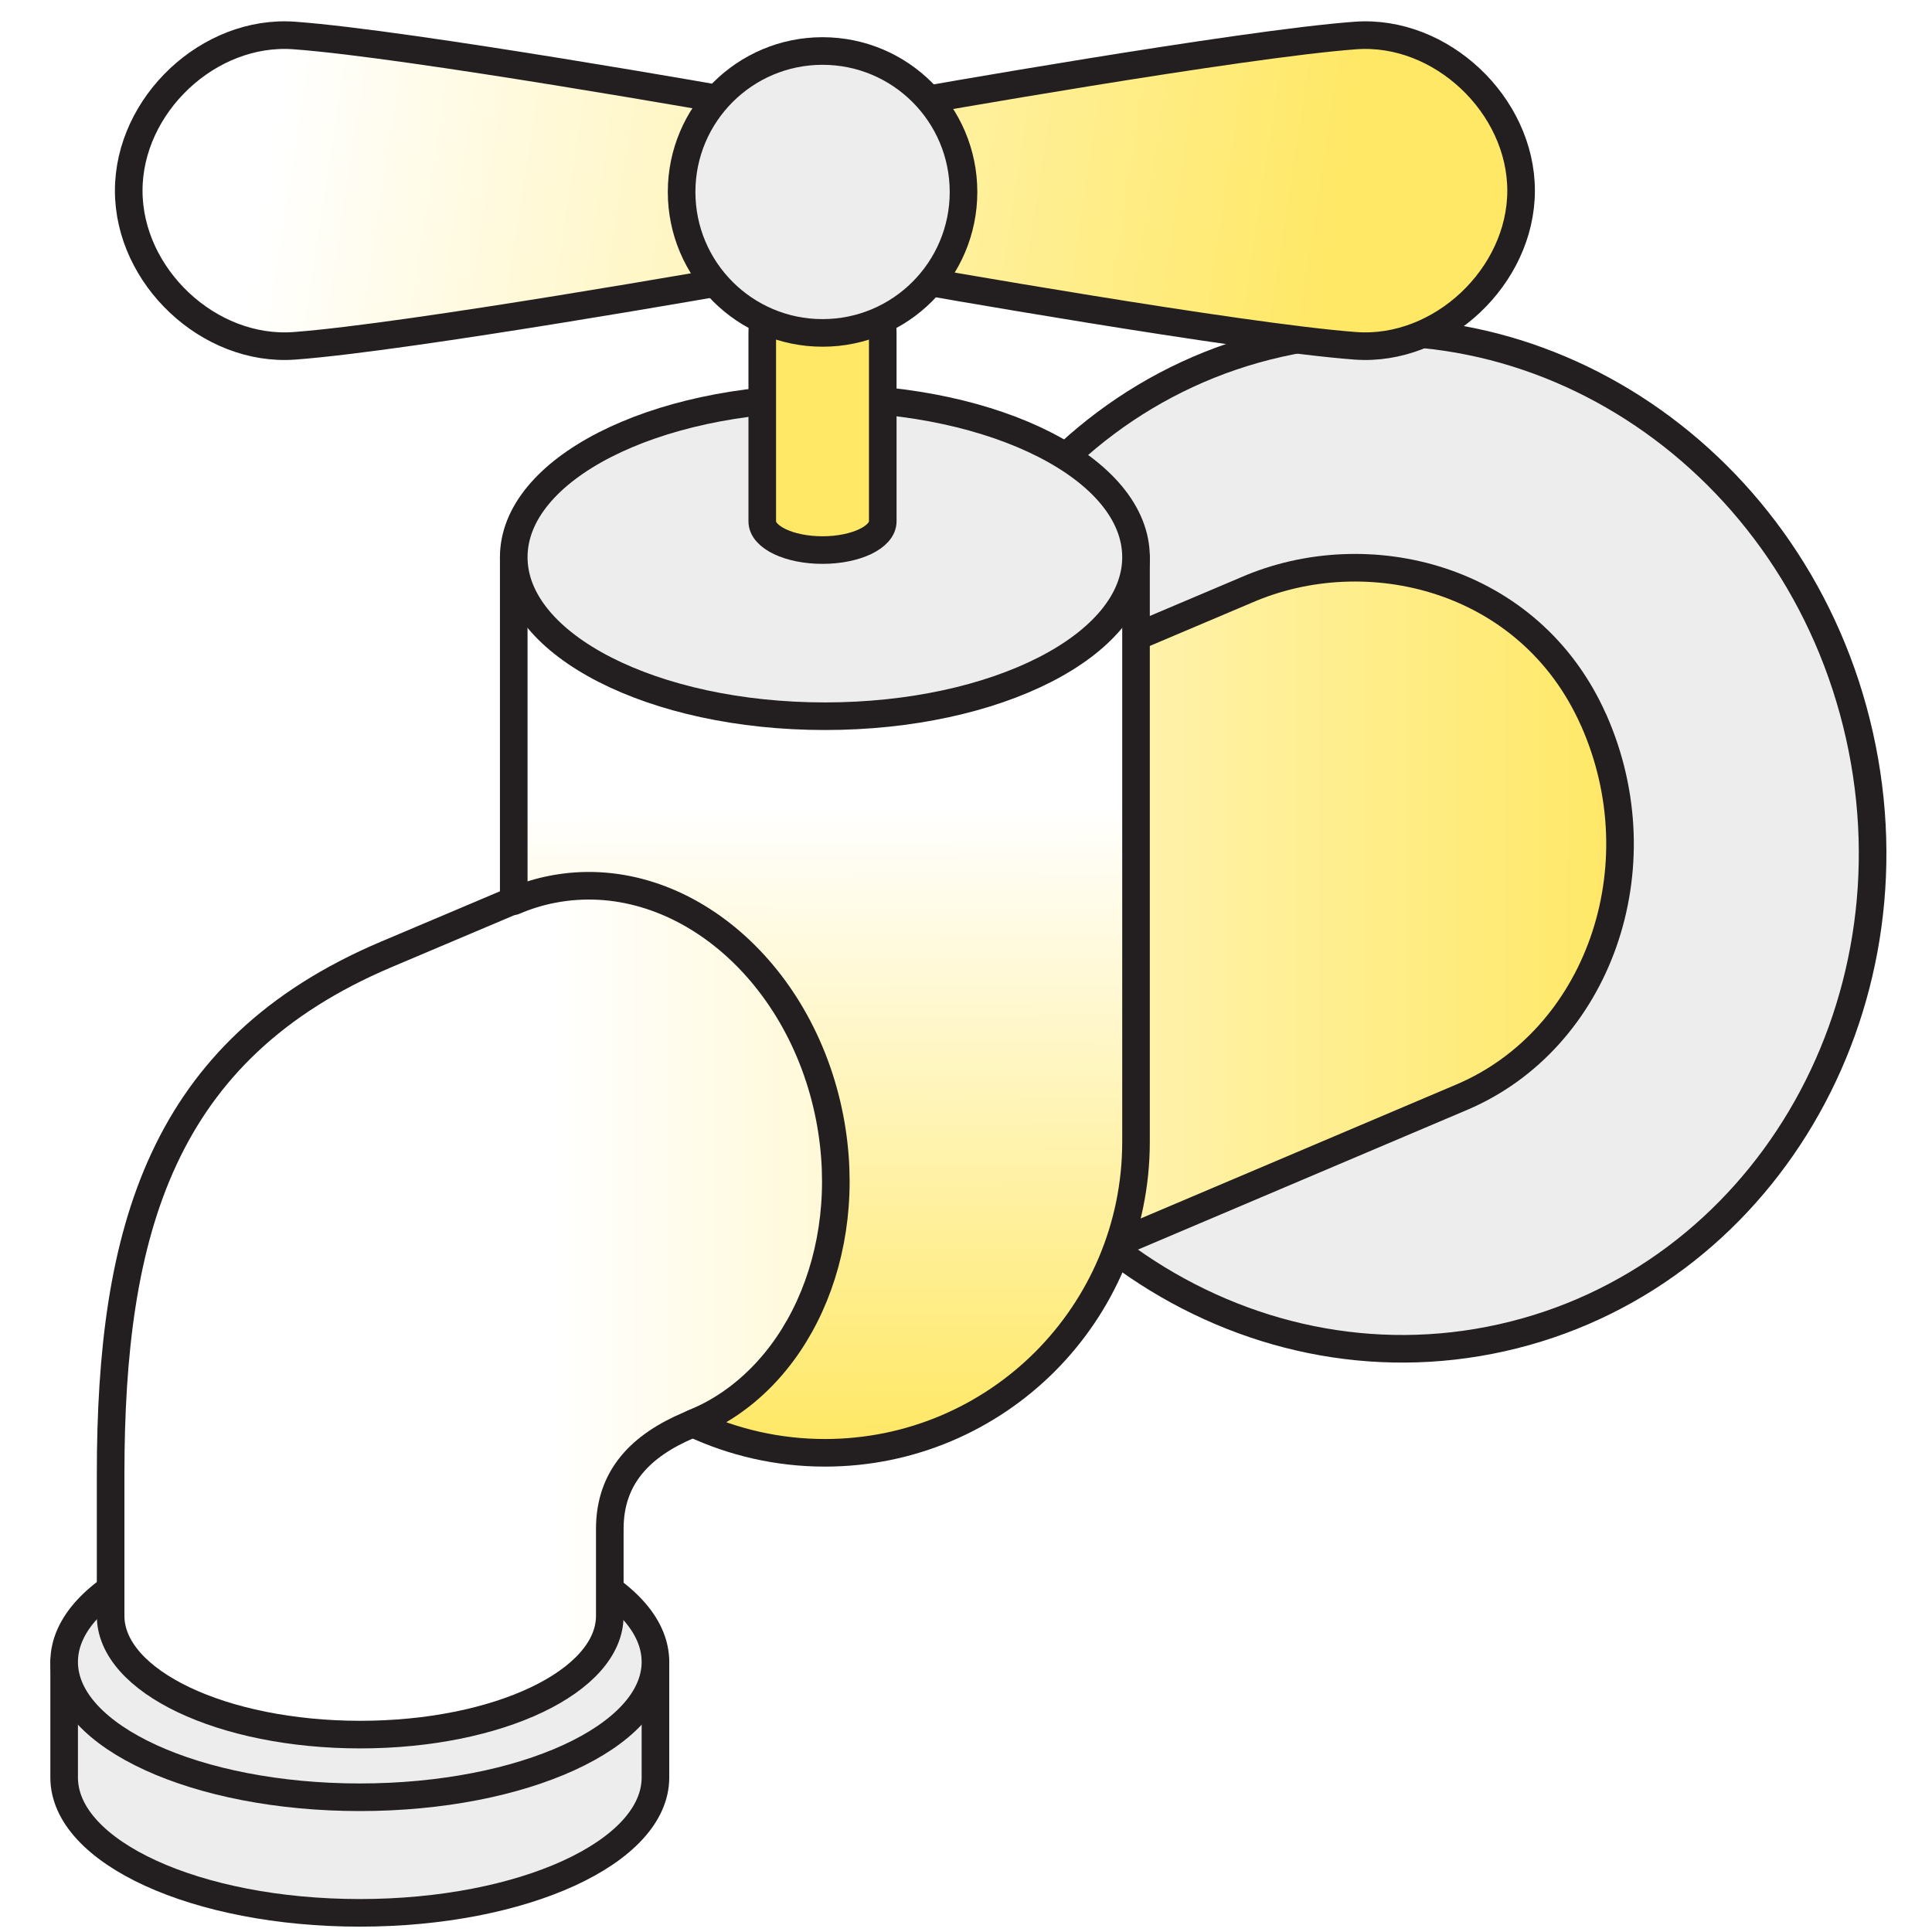
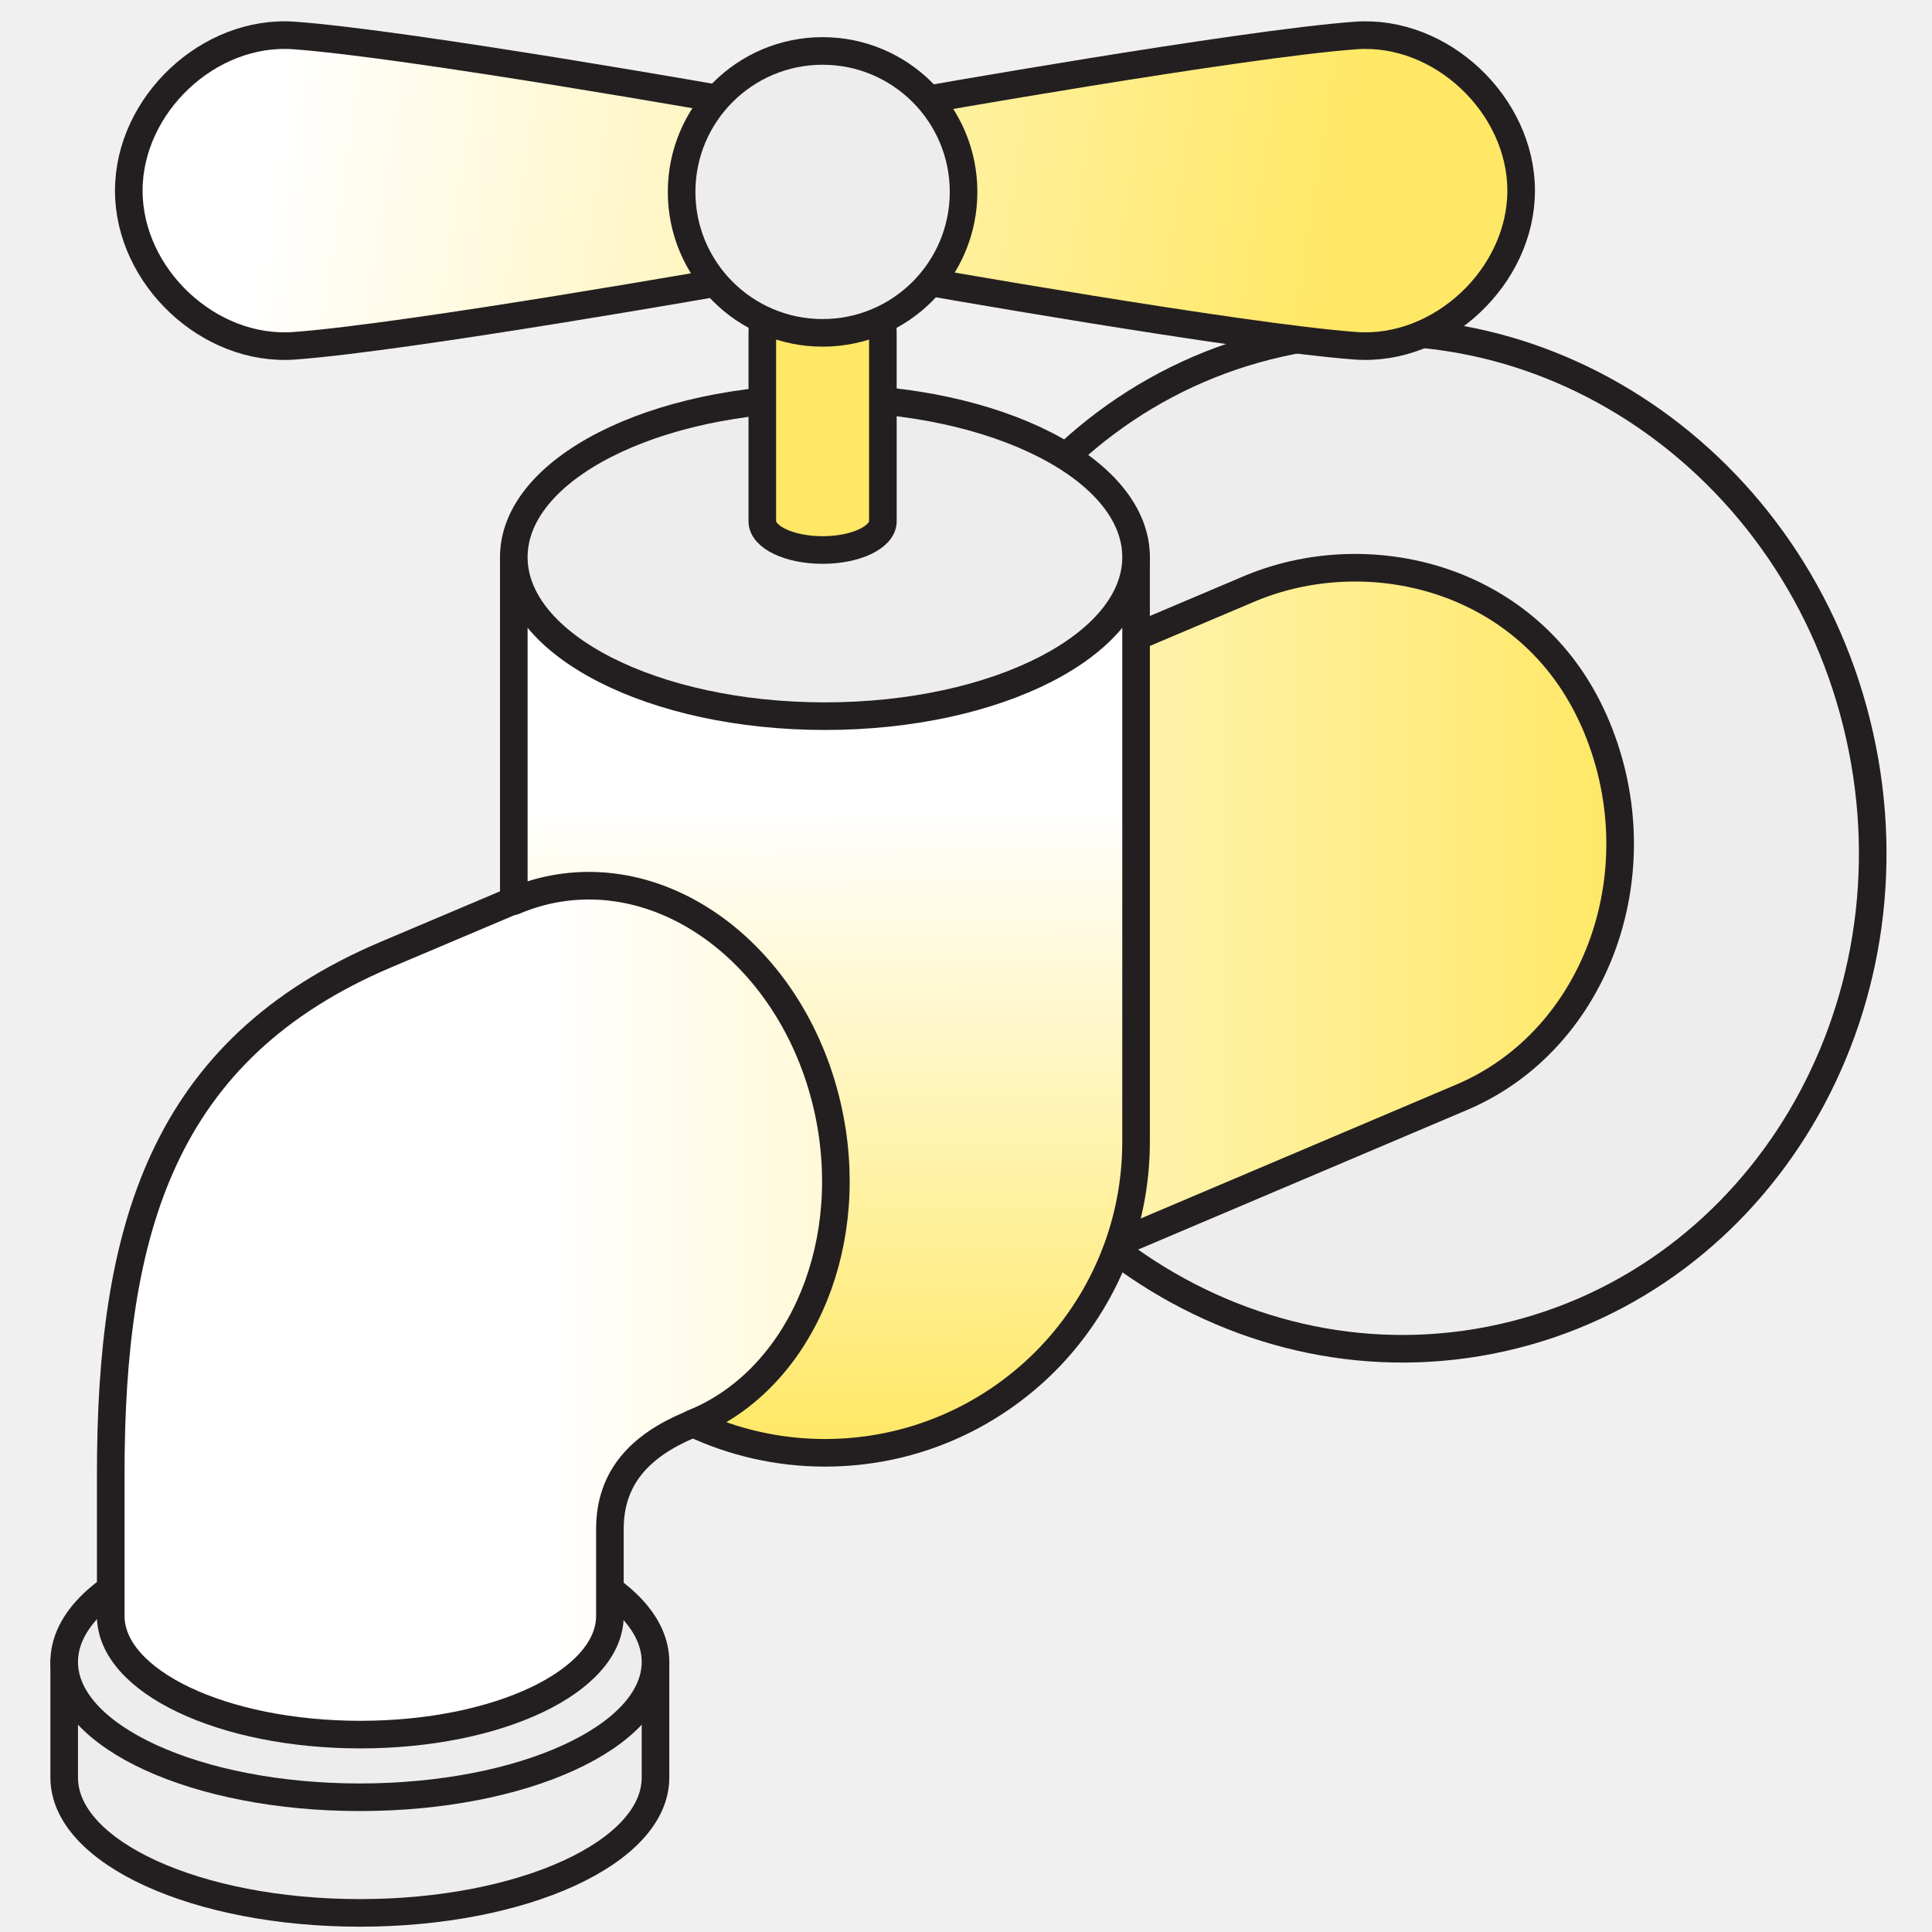
<svg xmlns="http://www.w3.org/2000/svg" width="35" height="35" viewBox="0 0 35 35" fill="none">
-   <g clip-path="url(#clip0_11254_24855)">
-     <rect width="35" height="35" fill="white" />
-     <path d="M27.21 24.234C31.901 23.184 34.8 18.3 33.686 13.325C32.572 8.349 27.867 5.167 23.177 6.218C18.486 7.268 15.587 12.152 16.701 17.128C17.814 22.103 22.52 25.285 27.21 24.234Z" fill="#EDEDED" stroke="#231F20" stroke-width="0.5" stroke-linecap="round" stroke-linejoin="round" />
-     <path d="M1.162 30.105V32.201C1.162 33.556 3.559 34.653 6.518 34.653C9.477 34.653 11.874 33.556 11.874 32.201V30.105H1.162Z" fill="#EDEDED" stroke="#231F20" stroke-width="0.5" stroke-linecap="round" stroke-linejoin="round" />
-     <path d="M6.518 32.559C9.476 32.559 11.874 31.461 11.874 30.107C11.874 28.752 9.476 27.654 6.518 27.654C3.56 27.654 1.162 28.752 1.162 30.107C1.162 31.461 3.56 32.559 6.518 32.559Z" fill="#EDEDED" stroke="#231F20" stroke-width="0.5" stroke-linecap="round" stroke-linejoin="round" />
-     <path d="M28.868 13.041C27.715 10.446 24.763 9.739 22.584 10.687L9.322 16.306L6.995 17.291C2.925 19.016 2.004 22.289 2.004 26.71L2.004 29.272C2.004 30.46 4.028 31.424 6.525 31.424C9.023 31.424 11.047 30.46 11.047 29.272V27.698C11.047 26.753 11.613 26.186 12.483 25.817L26.478 19.878C28.94 18.835 30.062 15.726 28.869 13.041H28.868Z" fill="url(#paint0_linear_11254_24855)" stroke="#231F20" stroke-width="0.5" stroke-linecap="round" stroke-linejoin="round" />
-     <path d="M20.58 10.094V20.683C20.58 22.24 19.949 23.648 18.93 24.669C17.909 25.689 16.501 26.319 14.944 26.319C14.088 26.319 13.277 26.127 12.551 25.787C14.415 25.035 15.504 22.714 15.032 20.258C14.506 17.534 12.26 15.675 10.012 16.109C9.766 16.156 9.531 16.23 9.307 16.326V10.094C9.307 11.685 11.83 10.447 14.944 10.447C18.058 10.447 20.58 11.685 20.58 10.094Z" fill="url(#paint1_linear_11254_24855)" stroke="#231F20" stroke-width="0.5" stroke-linecap="round" stroke-linejoin="round" />
-     <path d="M14.944 7.213C11.83 7.213 9.307 8.503 9.307 10.094C9.307 11.685 11.83 12.975 14.944 12.975C18.058 12.975 20.58 11.685 20.58 10.094C20.58 8.503 18.056 7.213 14.944 7.213Z" fill="#EDEDED" stroke="#231F20" stroke-width="0.5" stroke-linecap="round" stroke-linejoin="round" />
-     <path d="M14.9 4.939C14.297 4.939 13.809 5.428 13.809 6.031V9.445C13.809 9.732 14.297 9.965 14.9 9.965C15.503 9.965 15.992 9.732 15.992 9.445V6.031C15.992 5.428 15.503 4.939 14.9 4.939Z" fill="#FFE866" stroke="#231F20" stroke-width="0.5" stroke-linecap="round" stroke-linejoin="round" />
-     <path d="M24.557 0.643C22.473 0.796 16.469 1.86 16.469 1.86H13.419C13.419 1.86 7.415 0.794 5.331 0.643C3.781 0.53 2.332 1.9 2.332 3.454C2.332 5.008 3.783 6.378 5.331 6.265C7.415 6.111 13.419 5.048 13.419 5.048H16.469C16.469 5.048 22.473 6.111 24.557 6.265C26.105 6.377 27.556 5.005 27.556 3.454C27.556 1.903 26.105 0.53 24.557 0.643Z" fill="url(#paint2_linear_11254_24855)" stroke="#231F20" stroke-width="0.5" stroke-linecap="round" stroke-linejoin="round" />
-     <path d="M14.901 6.031C16.312 6.031 17.455 4.888 17.455 3.478C17.455 2.067 16.312 0.924 14.901 0.924C13.491 0.924 12.348 2.067 12.348 3.478C12.348 4.888 13.491 6.031 14.901 6.031Z" fill="#EDEDED" stroke="#231F20" stroke-width="0.5" stroke-linecap="round" stroke-linejoin="round" />
+   <g id="55*55" clip-path="url(#clip0_7303_20204)">
+     <g id="Group 427319483">
+       <path id="Vector" d="M27.212 24.234C31.902 23.184 34.802 18.299 33.688 13.324C32.574 8.349 27.869 5.167 23.178 6.217C18.488 7.267 15.588 12.152 16.702 17.127C17.816 22.102 22.521 25.284 27.212 24.234Z" fill="#EDEDED" stroke="#231F20" stroke-width="0.5" stroke-linecap="round" stroke-linejoin="round" />
+       <g id="Group 427319482">
+         <path id="Vector_2" d="M1.163 30.106V32.202C1.163 33.557 3.56 34.654 6.519 34.654C9.478 34.654 11.875 33.557 11.875 32.202V30.106H1.163Z" fill="#EDEDED" stroke="#231F20" stroke-width="0.5" stroke-linecap="round" stroke-linejoin="round" />
+         <path id="Vector_3" d="M6.519 32.559C9.477 32.559 11.875 31.461 11.875 30.107C11.875 28.752 9.477 27.654 6.519 27.654C3.561 27.654 1.163 28.752 1.163 30.107C1.163 31.461 3.561 32.559 6.519 32.559Z" fill="#EDEDED" stroke="#231F20" stroke-width="0.5" stroke-linecap="round" stroke-linejoin="round" />
+       </g>
+       <path id="Vector_4" d="M28.87 13.041C27.717 10.446 24.765 9.739 22.586 10.687L9.324 16.306L6.997 17.291C2.927 19.016 2.006 22.289 2.006 26.71L2.006 29.272C2.006 30.46 4.03 31.424 6.527 31.424C9.025 31.424 11.049 30.46 11.049 29.272V27.698C11.049 26.753 11.614 26.186 12.485 25.817L26.48 19.878C28.942 18.835 30.064 15.726 28.871 13.041H28.87Z" fill="url(#paint0_linear_7303_20204)" stroke="#231F20" stroke-width="0.5" stroke-linecap="round" stroke-linejoin="round" />
+       <path id="Vector_5" d="M20.581 10.093V20.683C20.581 22.24 19.95 23.647 18.931 24.669C17.91 25.688 16.502 26.319 14.945 26.319C14.089 26.319 13.277 26.126 12.552 25.786C14.416 25.035 15.505 22.714 15.033 20.258C14.507 17.533 12.261 15.675 10.013 16.108C9.767 16.156 9.532 16.229 9.308 16.325V10.093C9.308 11.685 11.831 10.447 14.945 10.447C18.059 10.447 20.581 11.685 20.581 10.093Z" fill="url(#paint1_linear_7303_20204)" stroke="#231F20" stroke-width="0.5" stroke-linecap="round" stroke-linejoin="round" />
+       <path id="Vector_6" d="M14.945 7.212C11.831 7.212 9.308 8.502 9.308 10.093C9.308 11.684 11.831 12.974 14.945 12.974C18.059 12.974 20.581 11.684 20.581 10.093C20.581 8.502 18.057 7.212 14.945 7.212Z" fill="#EDEDED" stroke="#231F20" stroke-width="0.5" stroke-linecap="round" stroke-linejoin="round" />
+       <g id="Group">
+         <path id="Vector_7" d="M14.902 4.938C14.299 4.938 13.81 5.427 13.81 6.03V9.444C13.81 9.731 14.299 9.964 14.902 9.964C15.505 9.964 15.994 9.731 15.994 9.444V6.03C15.994 5.427 15.505 4.938 14.902 4.938Z" fill="#FFE866" stroke="#231F20" stroke-width="0.5" stroke-linecap="round" stroke-linejoin="round" />
+         <path id="Vector_8" d="M24.558 0.643C22.474 0.795 16.47 1.859 16.47 1.859H13.42C13.42 1.859 7.416 0.794 5.332 0.643C3.782 0.529 2.333 1.9 2.333 3.454C2.333 5.008 3.784 6.378 5.332 6.264C7.416 6.111 13.42 5.048 13.42 5.048H16.47C16.47 5.048 22.474 6.111 24.558 6.264C26.106 6.376 27.557 5.005 27.557 3.454C27.557 1.902 26.106 0.529 24.558 0.643Z" fill="url(#paint2_linear_7303_20204)" stroke="#231F20" stroke-width="0.5" stroke-linecap="round" stroke-linejoin="round" />
+         <path id="Vector_9" d="M14.902 6.03C16.312 6.03 17.456 4.887 17.456 3.477C17.456 2.066 16.312 0.923 14.902 0.923C13.492 0.923 12.348 2.066 12.348 3.477C12.348 4.887 13.492 6.03 14.902 6.03Z" fill="#EDEDED" stroke="#231F20" stroke-width="0.5" stroke-linecap="round" stroke-linejoin="round" />
+       </g>
+     </g>
  </g>
  <defs>
-     <linearGradient id="paint0_linear_11254_24855" x1="10.007" y1="20.804" x2="29.348" y2="20.825" gradientUnits="userSpaceOnUse">
+     <linearGradient id="paint0_linear_7303_20204" x1="10.009" y1="20.804" x2="29.35" y2="20.825" gradientUnits="userSpaceOnUse">
      <stop stop-color="white" />
      <stop offset="1" stop-color="#FFE866" />
    </linearGradient>
-     <linearGradient id="paint1_linear_11254_24855" x1="15.335" y1="14.637" x2="15.383" y2="26.091" gradientUnits="userSpaceOnUse">
+     <linearGradient id="paint1_linear_7303_20204" x1="15.336" y1="14.637" x2="15.384" y2="26.091" gradientUnits="userSpaceOnUse">
      <stop stop-color="white" />
      <stop offset="1" stop-color="#FFE866" />
    </linearGradient>
-     <linearGradient id="paint2_linear_11254_24855" x1="4.835" y1="3.182" x2="23.917" y2="6.104" gradientUnits="userSpaceOnUse">
+     <linearGradient id="paint2_linear_7303_20204" x1="4.836" y1="3.182" x2="23.918" y2="6.103" gradientUnits="userSpaceOnUse">
      <stop stop-color="white" />
      <stop offset="1" stop-color="#FFE866" />
    </linearGradient>
-     <clipPath id="clip0_11254_24855">
+     <clipPath id="clip0_7303_20204">
      <rect width="35" height="35" fill="white" />
    </clipPath>
  </defs>
</svg>
